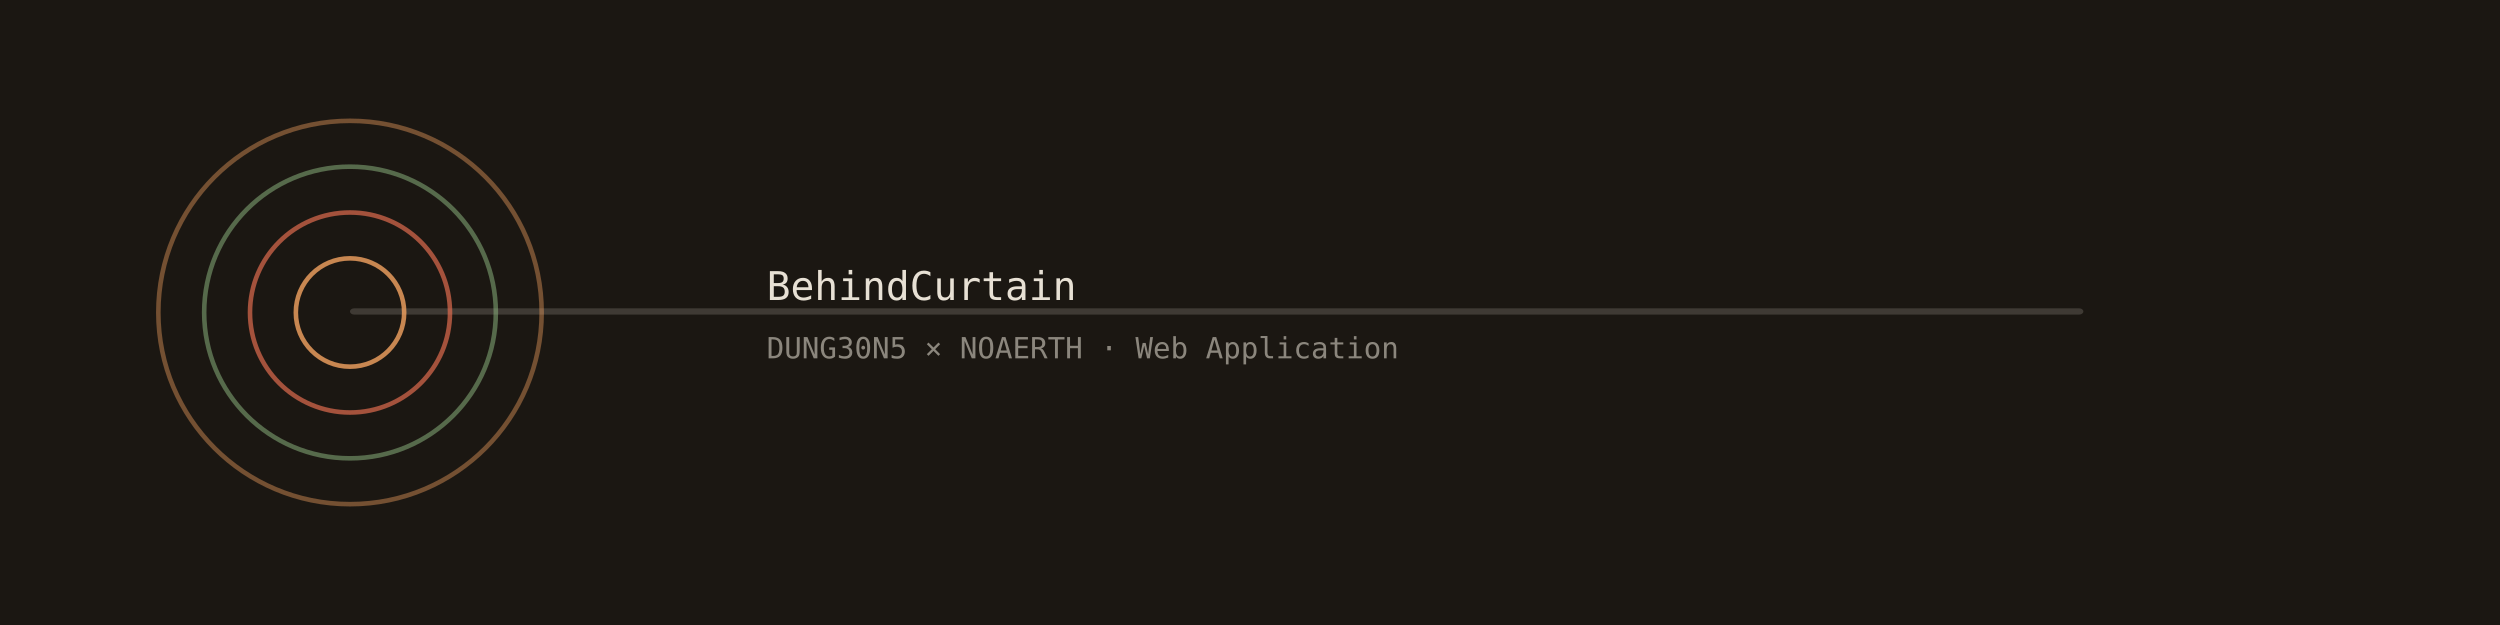
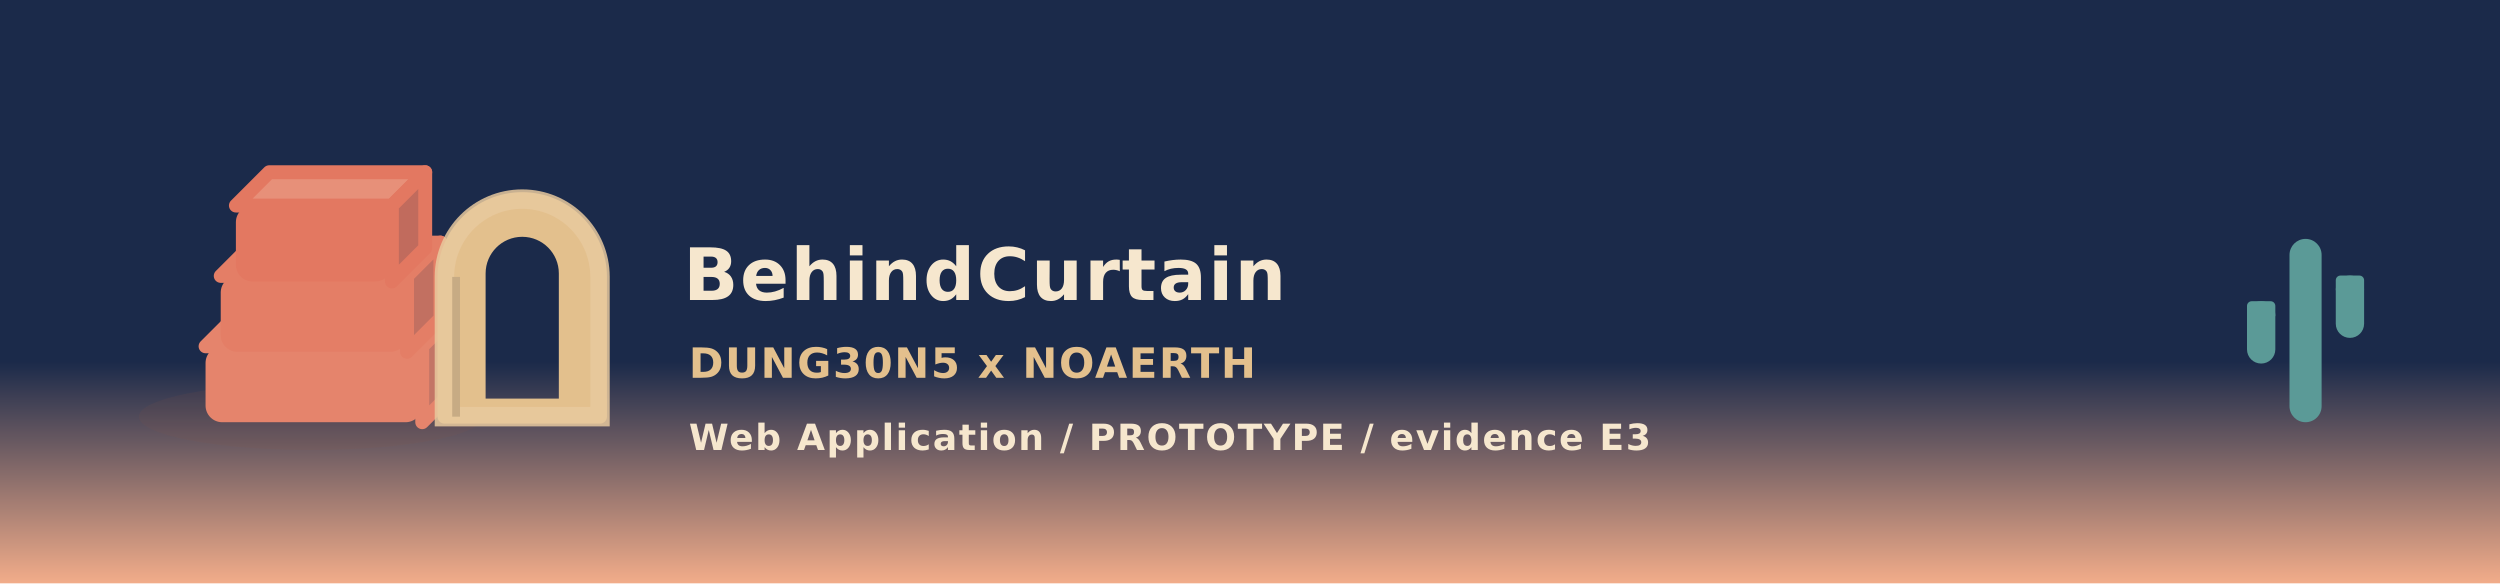
- <svg xmlns="http://www.w3.org/2000/svg" viewBox="0 0 1200 300" width="1200" height="300" role="img" aria-label="BehindCurtain identity object">
-   <rect width="1200" height="300" fill="#1b1712" />
-   <defs>
-     <linearGradient id="gft" x1="0" y1="0" x2="1" y2="1">
-       <stop offset="0%" stop-color="#f4a261" />
-       <stop offset="100%" stop-color="#e76f51" />
-     </linearGradient>
-   </defs>
-   <rect x="168.00" y="148.00" width="832.00" height="3.00" rx="2.00" fill="rgba(253,246,233,0.160)" opacity="1.00" />
-   <circle cx="168.00" cy="150.00" r="26.00" fill="none" stroke="rgba(244,162,97,0.800)" stroke-width="2.20" opacity="1.00" />
-   <circle cx="168.00" cy="150.00" r="48.00" fill="none" stroke="rgba(231,111,81,0.670)" stroke-width="2.20" opacity="1.00" />
-   <circle cx="168.00" cy="150.00" r="70.00" fill="none" stroke="rgba(138,177,125,0.540)" stroke-width="2.20" opacity="1.00" />
-   <circle cx="168.00" cy="150.00" r="92.00" fill="none" stroke="rgba(244,162,97,0.410)" stroke-width="2.20" opacity="1.00" />
-   <text x="368" y="144" font-family="ui-monospace,Menlo,monospace" font-size="19" fill="rgba(253,246,233,0.900)">BehindCurtain</text>
-   <text x="368" y="172" font-family="ui-monospace,Menlo,monospace" font-size="14" fill="rgba(253,246,233,0.500)">DUNG30N5 × NOAERTH · Web Application</text>
+ <svg xmlns="http://www.w3.org/2000/svg" width="900" height="210" viewBox="0 0 900 210" role="img" aria-label="BehindCurtain - identity object">
+   <linearGradient id="skyf" x1="0" y1="0" x2="0" y2="1">
+     <stop offset="0" stop-color="#1b2a4a" />
+     <stop offset="0.62" stop-color="#1b2a4a" />
+     <stop offset="1" stop-color="#f3ad8a" />
+   </linearGradient>
+   <rect width="900" height="210" fill="url(#skyf)" />
+   <rect x="0" y="352" width="900" height="-142" fill="#e3c08d" />
+   <rect x="0" y="352" width="900" height="3" fill="#e6c596" />
+   <ellipse cx="112" cy="150" rx="62" ry="12" fill="rgba(138,90,68,0.11)" />
+   <path d="M74,124.67 L152,124.67 L164,112.67 L86,112.67 Z" fill="#e99a82" stroke="#e5846c" stroke-width="5" stroke-linejoin="round" />
+   <path d="M152,124.67 L164,112.67 L164,140 L152,152 Z" fill="#c37566" stroke="#e5846c" stroke-width="5" stroke-linejoin="round" />
+   <rect x="74" y="124.67" width="78" height="27.33" rx="6" fill="#e5846c" />
+   <path d="M79.46,99.33 L146.54,99.33 L158.54,87.33 L91.46,87.33 Z" fill="#e8957d" stroke="#e47e66" stroke-width="5" stroke-linejoin="round" />
+   <path d="M146.54,99.33 L158.54,87.33 L158.54,114.67 L146.54,126.67 Z" fill="#c27061" stroke="#e47e66" stroke-width="5" stroke-linejoin="round" />
+   <rect x="79.46" y="99.33" width="67.08" height="27.33" rx="6" fill="#e47e66" />
+   <path d="M84.92,74 L141.08,74 L153.08,62 L96.92,62 Z" fill="#e79079" stroke="#e37861" stroke-width="5" stroke-linejoin="round" />
+   <path d="M141.08,74 L153.08,62 L153.08,89.33 L141.08,101.33 Z" fill="#c16b5d" stroke="#e37861" stroke-width="5" stroke-linejoin="round" />
+   <rect x="84.92" y="74" width="56.16" height="27.33" rx="6" fill="#e37861" />
+   <path d="M160,150 L160,99.68 A28,28 0 0 1 216,99.68 L216,150 Z M172.32,146 L172.32,98.43 A15.68,15.68 0 0 1 203.68,98.43 L203.68,146 Z" fill="#e3c08d" fill-rule="evenodd" stroke="#e3c08d" stroke-width="5" stroke-linejoin="round" />
+   <path d="M160,150 L160,99.68 A28,28 0 0 1 216,99.68 L216,150 Z" fill="none" stroke="#e8c99d" stroke-width="7" stroke-linecap="round" opacity="0.85" />
+   <rect x="162.8" y="99.68" width="2.8" height="50.32" fill="#c7ab84" />
+   <text x="246" y="108" font-family="Verdana,DejaVu Sans,sans-serif" font-size="26" font-weight="700" letter-spacing="0.6" fill="#f6e7ce" text-anchor="start">BehindCurtain</text>
+   <text x="248" y="136" font-family="Verdana,DejaVu Sans,sans-serif" font-size="15" font-weight="700" letter-spacing="0.6" fill="#e3c08d" text-anchor="start">DUNG30N5 x NOAERTH</text>
+   <text x="248" y="162" font-family="Verdana,DejaVu Sans,sans-serif" font-size="13" font-weight="700" letter-spacing="0.6" fill="#f6e7ce" text-anchor="start">Web Application  /  PROTOTYPE  /  evidence E3</text>
+   <rect x="824.22" y="86" width="11.56" height="66" rx="5.78" fill="#5b9a97" />
+   <rect x="808.92" y="108.44" width="10.2" height="22.44" rx="5.1" fill="#5b9a97" />
+   <rect x="808.92" y="108.44" width="10.2" height="6.6" rx="1.7" fill="#5b9a97" />
+   <rect x="840.88" y="99.2" width="10.2" height="22.44" rx="5.1" fill="#5b9a97" />
+   <rect x="840.88" y="99.2" width="10.2" height="6.6" rx="1.7" fill="#5b9a97" />
</svg>
